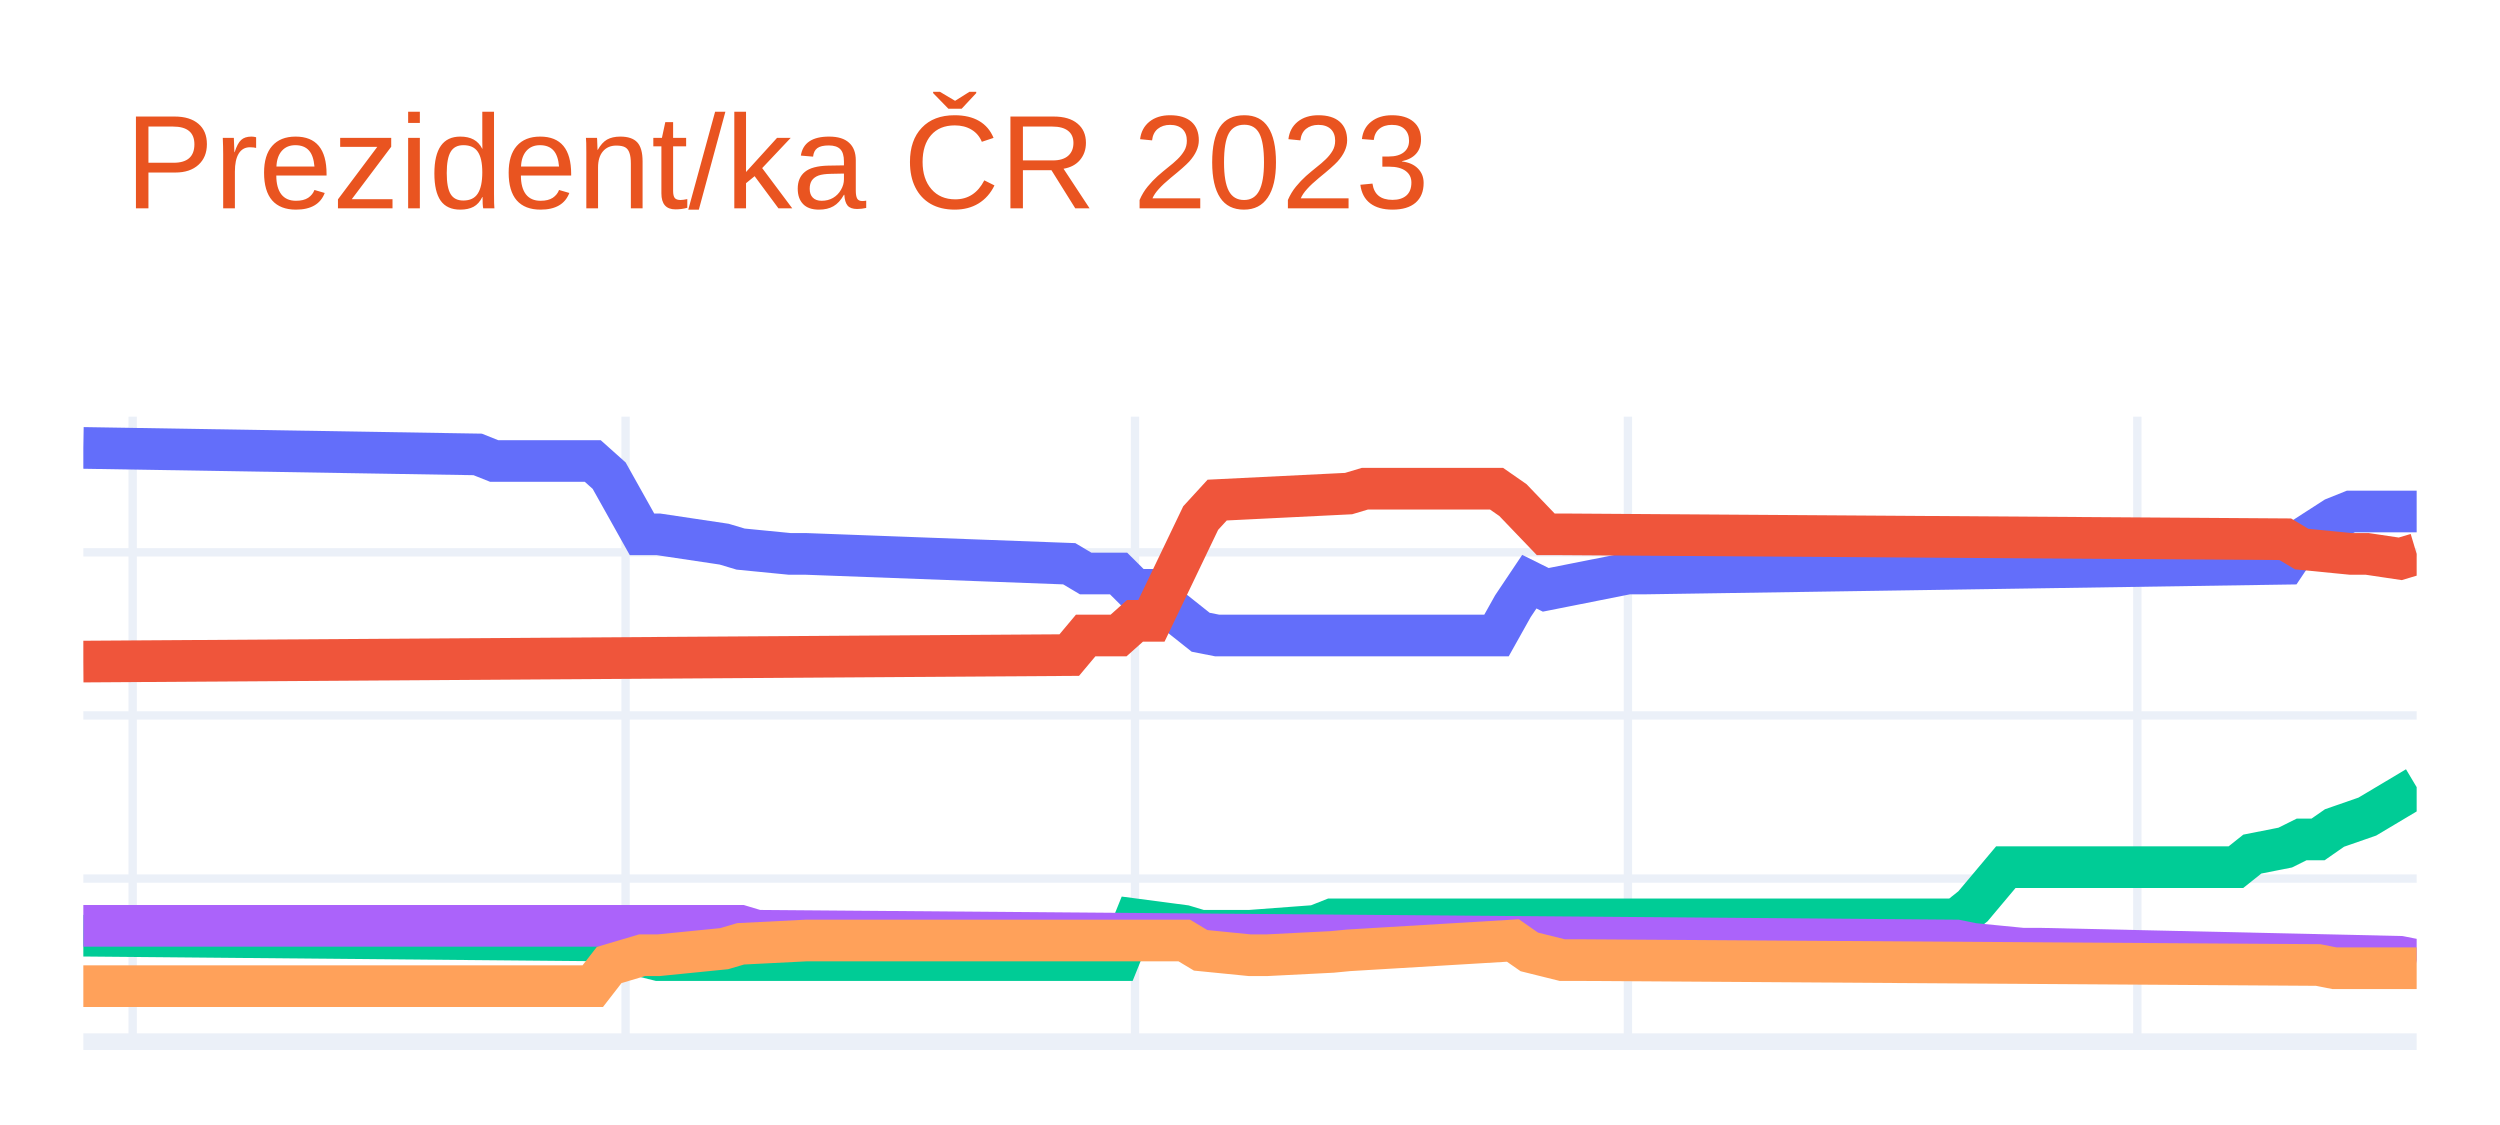
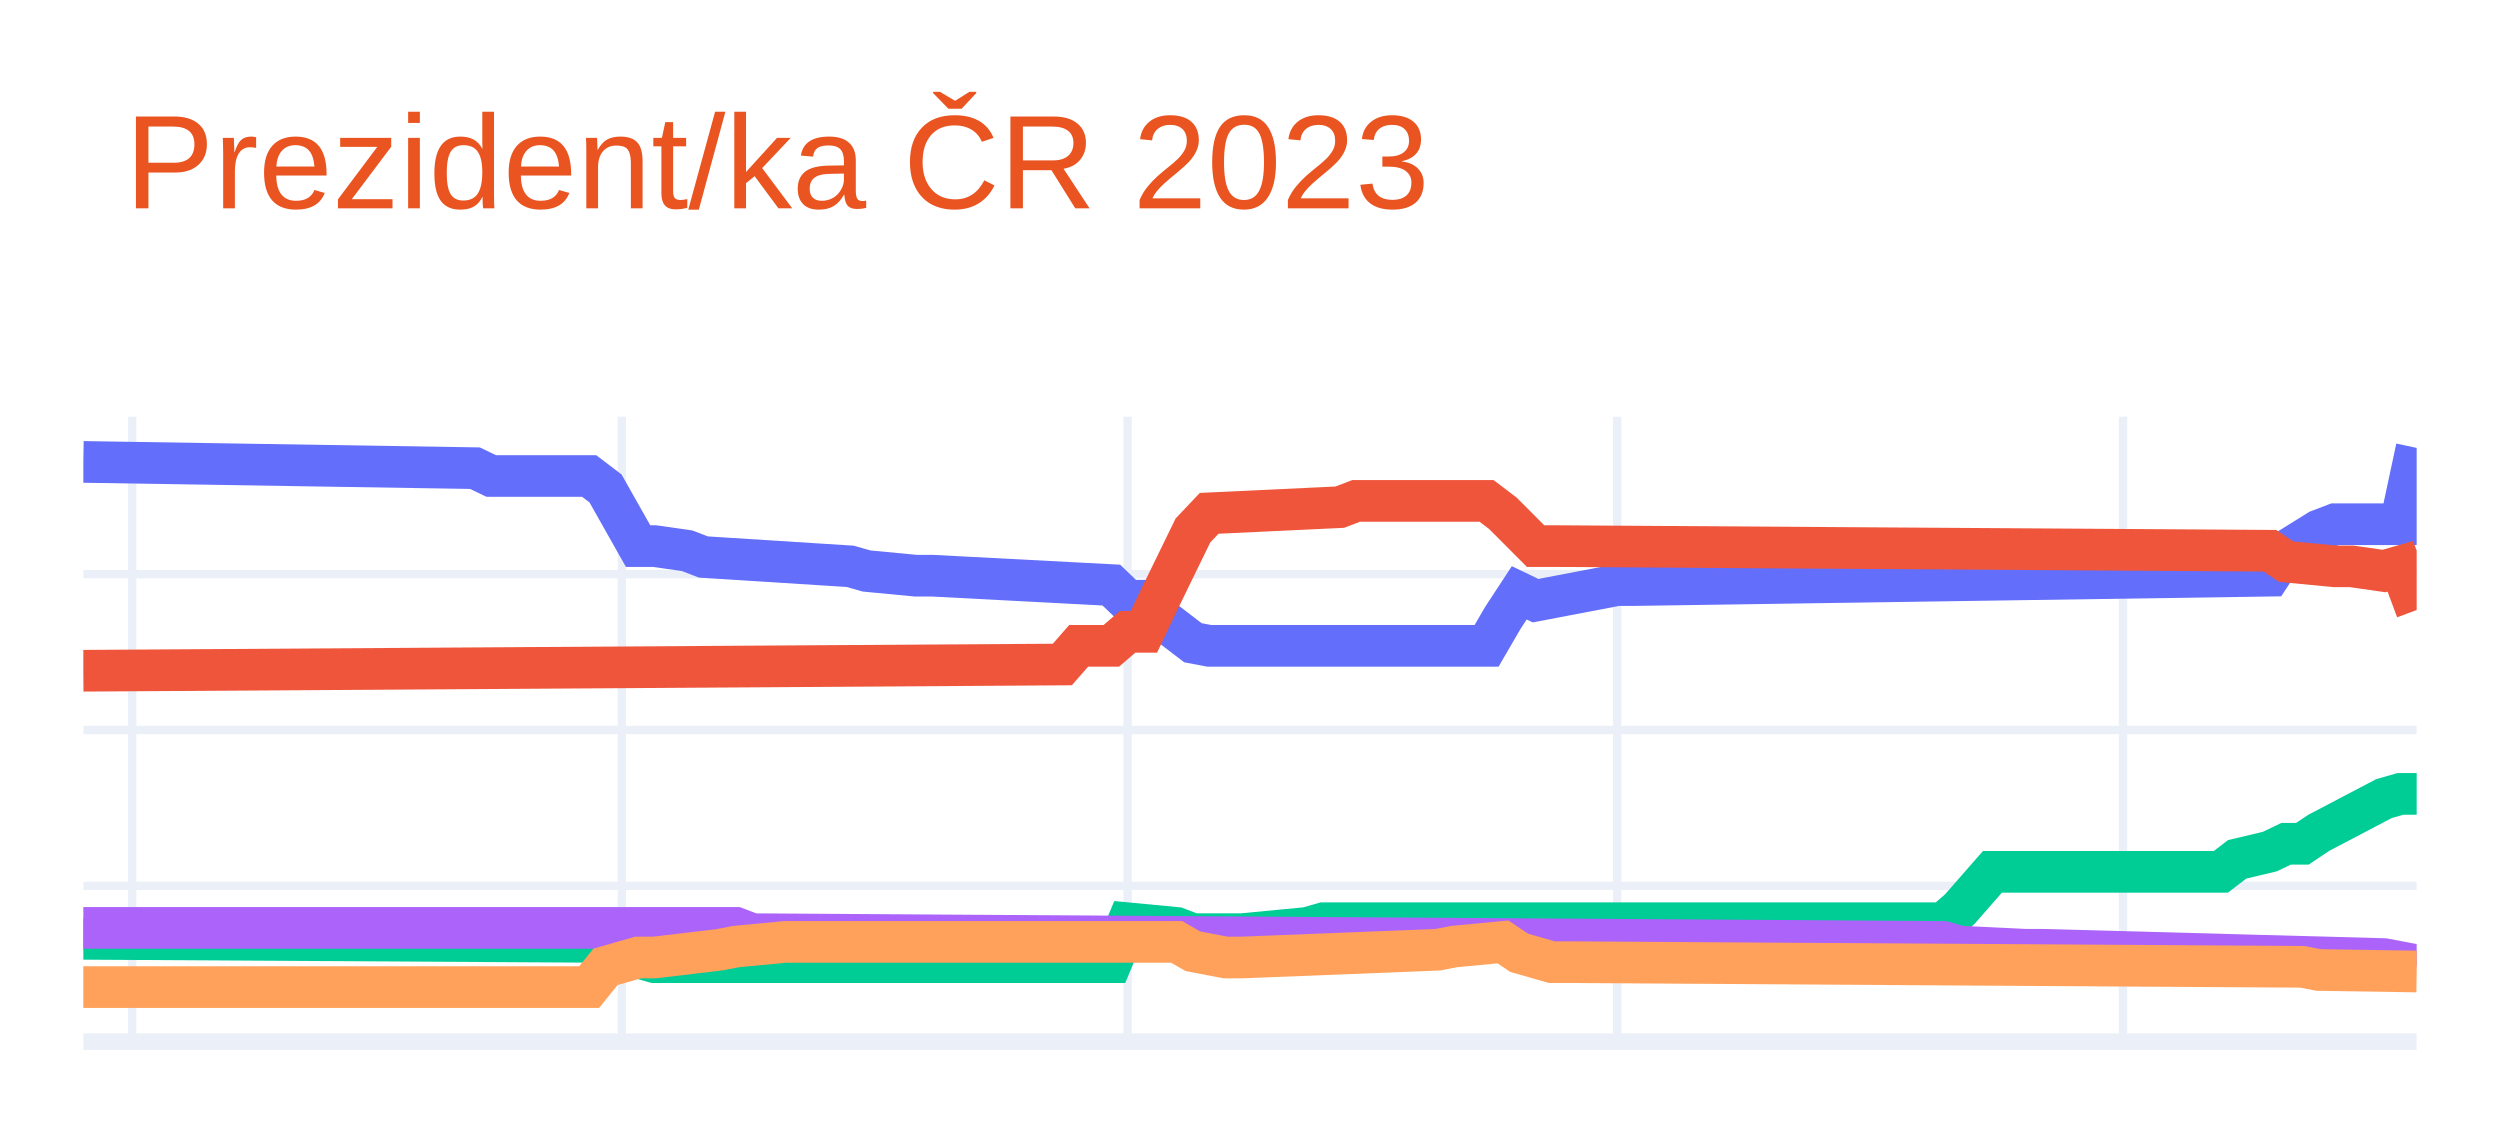
<svg xmlns="http://www.w3.org/2000/svg" class="main-svg" width="300" height="135" style="" viewBox="0 0 300 135">
  <rect x="0" y="0" width="300" height="135" style="fill: rgb(255, 255, 255); fill-opacity: 1;" />
-   <defs id="defs-ea4757">
+   <defs id="defs-3adc92">
    <g class="clips">
-       <clipPath id="clipea4757xyplot" class="plotclip">
+       <clipPath id="clip3adc92xyplot" class="plotclip">
        <rect width="280" height="75" />
      </clipPath>
-       <clipPath class="axesclip" id="clipea4757x">
+       <clipPath class="axesclip" id="clip3adc92x">
        <rect x="10" y="0" width="280" height="135" />
      </clipPath>
-       <clipPath class="axesclip" id="clipea4757y">
+       <clipPath class="axesclip" id="clip3adc92y">
        <rect x="0" y="50" width="300" height="75" />
      </clipPath>
-       <clipPath class="axesclip" id="clipea4757xy">
+       <clipPath class="axesclip" id="clip3adc92xy">
        <rect x="10" y="50" width="280" height="75" />
      </clipPath>
    </g>
    <g class="gradients" />
    <g class="patterns" />
  </defs>
  <g class="bglayer" />
  <g class="layer-below">
    <g class="imagelayer" />
    <g class="shapelayer" />
  </g>
  <g class="cartesianlayer">
    <g class="subplot xy">
      <g class="layer-subplot">
        <g class="shapelayer" />
        <g class="imagelayer" />
      </g>
      <g class="minor-gridlayer">
        <g class="x" />
        <g class="y" />
      </g>
      <g class="gridlayer">
        <g class="x">
-           <path class="xgrid crisp" transform="translate(15.92,0)" d="M0,50v75" style="stroke: rgb(235, 240, 248); stroke-opacity: 1; stroke-width: 1px;" />
-           <path class="xgrid crisp" transform="translate(75.07,0)" d="M0,50v75" style="stroke: rgb(235, 240, 248); stroke-opacity: 1; stroke-width: 1px;" />
-           <path class="xgrid crisp" transform="translate(136.2,0)" d="M0,50v75" style="stroke: rgb(235, 240, 248); stroke-opacity: 1; stroke-width: 1px;" />
-           <path class="xgrid crisp" transform="translate(195.35,0)" d="M0,50v75" style="stroke: rgb(235, 240, 248); stroke-opacity: 1; stroke-width: 1px;" />
-           <path class="xgrid crisp" transform="translate(256.48,0)" d="M0,50v75" style="stroke: rgb(235, 240, 248); stroke-opacity: 1; stroke-width: 1px;" />
+           <path class="xgrid crisp" transform="translate(15.87,0)" d="M0,50v75" style="stroke: rgb(235, 240, 248); stroke-opacity: 1; stroke-width: 1px;" />
+           <path class="xgrid crisp" transform="translate(74.62,0)" d="M0,50v75" style="stroke: rgb(235, 240, 248); stroke-opacity: 1; stroke-width: 1px;" />
+           <path class="xgrid crisp" transform="translate(135.31,0)" d="M0,50v75" style="stroke: rgb(235, 240, 248); stroke-opacity: 1; stroke-width: 1px;" />
+           <path class="xgrid crisp" transform="translate(194.06,0)" d="M0,50v75" style="stroke: rgb(235, 240, 248); stroke-opacity: 1; stroke-width: 1px;" />
+           <path class="xgrid crisp" transform="translate(254.76,0)" d="M0,50v75" style="stroke: rgb(235, 240, 248); stroke-opacity: 1; stroke-width: 1px;" />
        </g>
        <g class="y">
-           <path class="ygrid crisp" transform="translate(0,105.43)" d="M10,0h280" style="stroke: rgb(235, 240, 248); stroke-opacity: 1; stroke-width: 1px;" />
-           <path class="ygrid crisp" transform="translate(0,85.85)" d="M10,0h280" style="stroke: rgb(235, 240, 248); stroke-opacity: 1; stroke-width: 1px;" />
-           <path class="ygrid crisp" transform="translate(0,66.28)" d="M10,0h280" style="stroke: rgb(235, 240, 248); stroke-opacity: 1; stroke-width: 1px;" />
+           <path class="ygrid crisp" transform="translate(0,106.3)" d="M10,0h280" style="stroke: rgb(235, 240, 248); stroke-opacity: 1; stroke-width: 1px;" />
+           <path class="ygrid crisp" transform="translate(0,87.6)" d="M10,0h280" style="stroke: rgb(235, 240, 248); stroke-opacity: 1; stroke-width: 1px;" />
+           <path class="ygrid crisp" transform="translate(0,68.9)" d="M10,0h280" style="stroke: rgb(235, 240, 248); stroke-opacity: 1; stroke-width: 1px;" />
        </g>
      </g>
      <g class="zerolinelayer">
        <path class="yzl zl crisp" transform="translate(0,125)" d="M10,0h280" style="stroke: rgb(235, 240, 248); stroke-opacity: 1; stroke-width: 2px;" />
      </g>
      <path class="xlines-below" />
      <path class="ylines-below" />
      <g class="overlines-below" />
      <g class="xaxislayer-below" />
      <g class="yaxislayer-below" />
      <g class="overaxes-below" />
-       <g class="plot" transform="translate(10,50)" clip-path="url(#clipea4757xyplot)">
+       <g class="plot" transform="translate(10,50)" clip-path="url(#clip3adc92xyplot)">
        <g class="scatterlayer mlayer">
-           <g class="trace scatter trace715db0" style="stroke-miterlimit: 2; opacity: 1;">
+           <g class="trace scatter tracec10b7f" style="stroke-miterlimit: 2; opacity: 1;">
            <g class="fills" />
            <g class="errorbars" />
            <g class="lines">
-               <path class="js-line" d="M0,3.75L47.32,4.53L49.3,5.32L61.13,5.32L63.1,7.08L67.04,14.12L69.01,14.12L76.9,15.3L78.87,15.89L84.79,16.47L86.76,16.47L118.31,17.65L120.28,18.82L124.23,18.82L126.2,20.78L128.17,20.78L130.14,22.74L134.08,25.87L136.06,26.26L169.58,26.26L171.55,22.74L173.52,19.8L175.49,20.78L185.35,18.82L187.32,18.82L264.23,17.65L266.2,14.71L270.14,12.17L272.11,11.38L280,11.38" style="vector-effect: non-scaling-stroke; fill: none; stroke: rgb(99, 110, 250); stroke-opacity: 1; stroke-width: 5px; opacity: 1;" />
+               <path class="js-line" d="M0,5.43L46.99,6.18L48.95,7.12L60.7,7.12L62.66,8.61L66.57,15.53L68.53,15.53L72.45,16.09L74.41,16.84L92.03,17.96L93.99,18.52L99.86,19.08L101.82,19.08L123.36,20.21L125.31,22.08L127.27,22.08L129.23,24.13L133.15,27.13L135.1,27.5L168.39,27.5L170.35,24.13L172.31,21.14L174.27,22.08L184.06,20.21L186.01,20.21L262.38,19.08L264.34,16.09L268.25,13.66L270.21,12.91L278.04,12.91L280,3.75" style="vector-effect: non-scaling-stroke; fill: none; stroke: rgb(99, 110, 250); stroke-opacity: 1; stroke-width: 5px; opacity: 1;" />
            </g>
            <g class="points" />
            <g class="text" />
          </g>
-           <g class="trace scatter trace05c2ee" style="stroke-miterlimit: 2; opacity: 1;">
+           <g class="trace scatter traceabe447" style="stroke-miterlimit: 2; opacity: 1;">
            <g class="fills" />
            <g class="errorbars" />
            <g class="lines">
-               <path class="js-line" d="M0,29.39L118.31,28.61L120.28,26.26L124.23,26.26L126.2,24.5L128.17,24.5L130.14,20.39L134.08,12.17L136.06,10.01L151.83,9.23L153.8,8.64L169.58,8.64L171.55,10.01L175.49,14.12L177.46,14.12L264.23,14.71L266.2,15.89L272.11,16.47L274.08,16.47L278.03,17.06L280,16.47" style="vector-effect: non-scaling-stroke; fill: none; stroke: rgb(239, 85, 59); stroke-opacity: 1; stroke-width: 5px; opacity: 1;" />
+               <path class="js-line" d="M0,30.49L117.48,29.74L119.44,27.5L123.36,27.5L125.31,25.82L127.27,25.82L129.23,21.7L133.15,13.66L135.1,11.6L150.77,10.86L152.73,10.11L168.39,10.11L170.35,11.6L174.27,15.53L176.22,15.53L262.38,16.09L264.34,17.4L270.21,17.96L272.17,17.96L276.08,18.52L278.04,17.96L280,23.2" style="vector-effect: non-scaling-stroke; fill: none; stroke: rgb(239, 85, 59); stroke-opacity: 1; stroke-width: 5px; opacity: 1;" />
            </g>
            <g class="points" />
            <g class="text" />
          </g>
-           <g class="trace scatter trace96fdd5" style="stroke-miterlimit: 2; opacity: 1;">
+           <g class="trace scatter tracee3724c" style="stroke-miterlimit: 2; opacity: 1;">
            <g class="fills" />
            <g class="errorbars" />
            <g class="lines">
-               <path class="js-line" d="M0,62.28L63.1,62.86L65.07,64.23L69.01,65.21L70.99,65.21L124.23,65.21L126.2,60.32L132.11,61.1L134.08,61.69L138.03,61.69L140,61.69L147.89,61.1L149.86,60.32L224.79,60.32L226.76,58.75L230.7,54.06L232.68,54.06L258.31,54.06L260.28,52.49L264.23,51.71L266.2,50.73L268.17,50.73L270.14,49.36L274.08,47.99L276.06,46.81L280,44.46" style="vector-effect: non-scaling-stroke; fill: none; stroke: rgb(0, 204, 150); stroke-opacity: 1; stroke-width: 5px; opacity: 1;" />
+               <path class="js-line" d="M0,62.66L62.66,63.03L64.62,64.34L68.53,65.46L70.49,65.46L123.36,65.46L125.31,60.79L131.19,61.35L133.15,62.1L137.06,62.1L139.02,62.1L146.85,61.35L148.81,60.79L223.22,60.79L225.17,59.1L229.09,54.62L231.05,54.62L256.5,54.62L258.46,53.12L262.38,52.19L264.34,51.25L266.29,51.25L268.25,49.94L276.08,45.83L278.04,45.27L280,45.27" style="vector-effect: non-scaling-stroke; fill: none; stroke: rgb(0, 204, 150); stroke-opacity: 1; stroke-width: 5px; opacity: 1;" />
            </g>
            <g class="points" />
            <g class="text" />
          </g>
-           <g class="trace scatter trace1b8ca6" style="stroke-miterlimit: 2; opacity: 1;">
+           <g class="trace scatter tracebaed52" style="stroke-miterlimit: 2; opacity: 1;">
            <g class="fills" />
            <g class="errorbars" />
            <g class="lines">
-               <path class="js-line" d="M0,61.1L78.87,61.1L80.85,61.69L224.79,62.86L226.76,63.26L232.68,63.84L234.65,63.84L278.03,64.82L280,65.21" style="vector-effect: non-scaling-stroke; fill: none; stroke: rgb(171, 99, 250); stroke-opacity: 1; stroke-width: 5px; opacity: 1;" />
+               <path class="js-line" d="M0,61.35L78.32,61.35L80.28,62.1L223.22,63.03L225.17,63.59L233.01,63.97L234.97,63.97L276.08,65.09L278.04,65.46L280,65.84" style="vector-effect: non-scaling-stroke; fill: none; stroke: rgb(171, 99, 250); stroke-opacity: 1; stroke-width: 5px; opacity: 1;" />
            </g>
            <g class="points" />
            <g class="text" />
          </g>
-           <g class="trace scatter tracedde5a4" style="stroke-miterlimit: 2; opacity: 1;">
+           <g class="trace scatter trace0a8795" style="stroke-miterlimit: 2; opacity: 1;">
            <g class="fills" />
            <g class="errorbars" />
            <g class="lines">
-               <path class="js-line" d="M0,68.34L61.13,68.34L63.1,65.8L67.04,64.63L69.01,64.63L76.9,63.84L78.87,63.26L86.76,62.86L88.73,62.86L132.11,62.86L134.08,64.04L140,64.63L141.97,64.63L149.86,64.23L151.83,64.04L171.55,62.86L173.52,64.23L177.46,65.21L179.44,65.21L268.17,65.8L270.14,66.19L280,66.19" style="vector-effect: non-scaling-stroke; fill: none; stroke: rgb(255, 161, 90); stroke-opacity: 1; stroke-width: 5px; opacity: 1;" />
+               <path class="js-line" d="M0,68.45L60.7,68.45L62.66,66.02L66.57,64.9L68.53,64.9L76.36,63.97L78.32,63.59L84.2,63.03L86.15,63.03L131.19,63.03L133.15,64.15L137.06,64.9L139.02,64.9L162.52,63.97L164.48,63.59L170.35,63.03L172.31,64.34L176.22,65.46L178.18,65.46L266.29,66.02L268.25,66.4L280,66.58" style="vector-effect: non-scaling-stroke; fill: none; stroke: rgb(255, 161, 90); stroke-opacity: 1; stroke-width: 5px; opacity: 1;" />
            </g>
            <g class="points" />
            <g class="text" />
          </g>
        </g>
      </g>
      <g class="overplot" />
      <path class="xlines-above crisp" d="M0,0" style="fill: none;" />
      <path class="ylines-above crisp" d="M0,0" style="fill: none;" />
      <g class="overlines-above" />
      <g class="xaxislayer-above" />
      <g class="yaxislayer-above" />
      <g class="overaxes-above" />
    </g>
  </g>
  <g class="polarlayer" />
  <g class="smithlayer" />
  <g class="ternarylayer" />
  <g class="geolayer" />
  <g class="funnelarealayer" />
  <g class="pielayer" />
  <g class="iciclelayer" />
  <g class="treemaplayer" />
  <g class="sunburstlayer" />
  <g class="glimages" />
-   <defs id="topdefs-ea4757">
+   <defs id="topdefs-3adc92">
    <g class="clips" />
  </defs>
  <g class="layer-above">
    <g class="imagelayer" />
    <g class="shapelayer" />
  </g>
  <g class="infolayer">
    <g class="g-gtitle">
      <text class="gtitle" x="15" y="25" text-anchor="start" dy="0em" style="font-family: Ubuntu, verdana, arial, sans-serif; font-size: 16px; fill: rgb(233, 84, 32); opacity: 1; font-weight: normal; white-space: pre;">Prezident/ka ČR 2023</text>
    </g>
    <g class="g-xtitle" />
    <g class="g-ytitle" />
  </g>
</svg>
